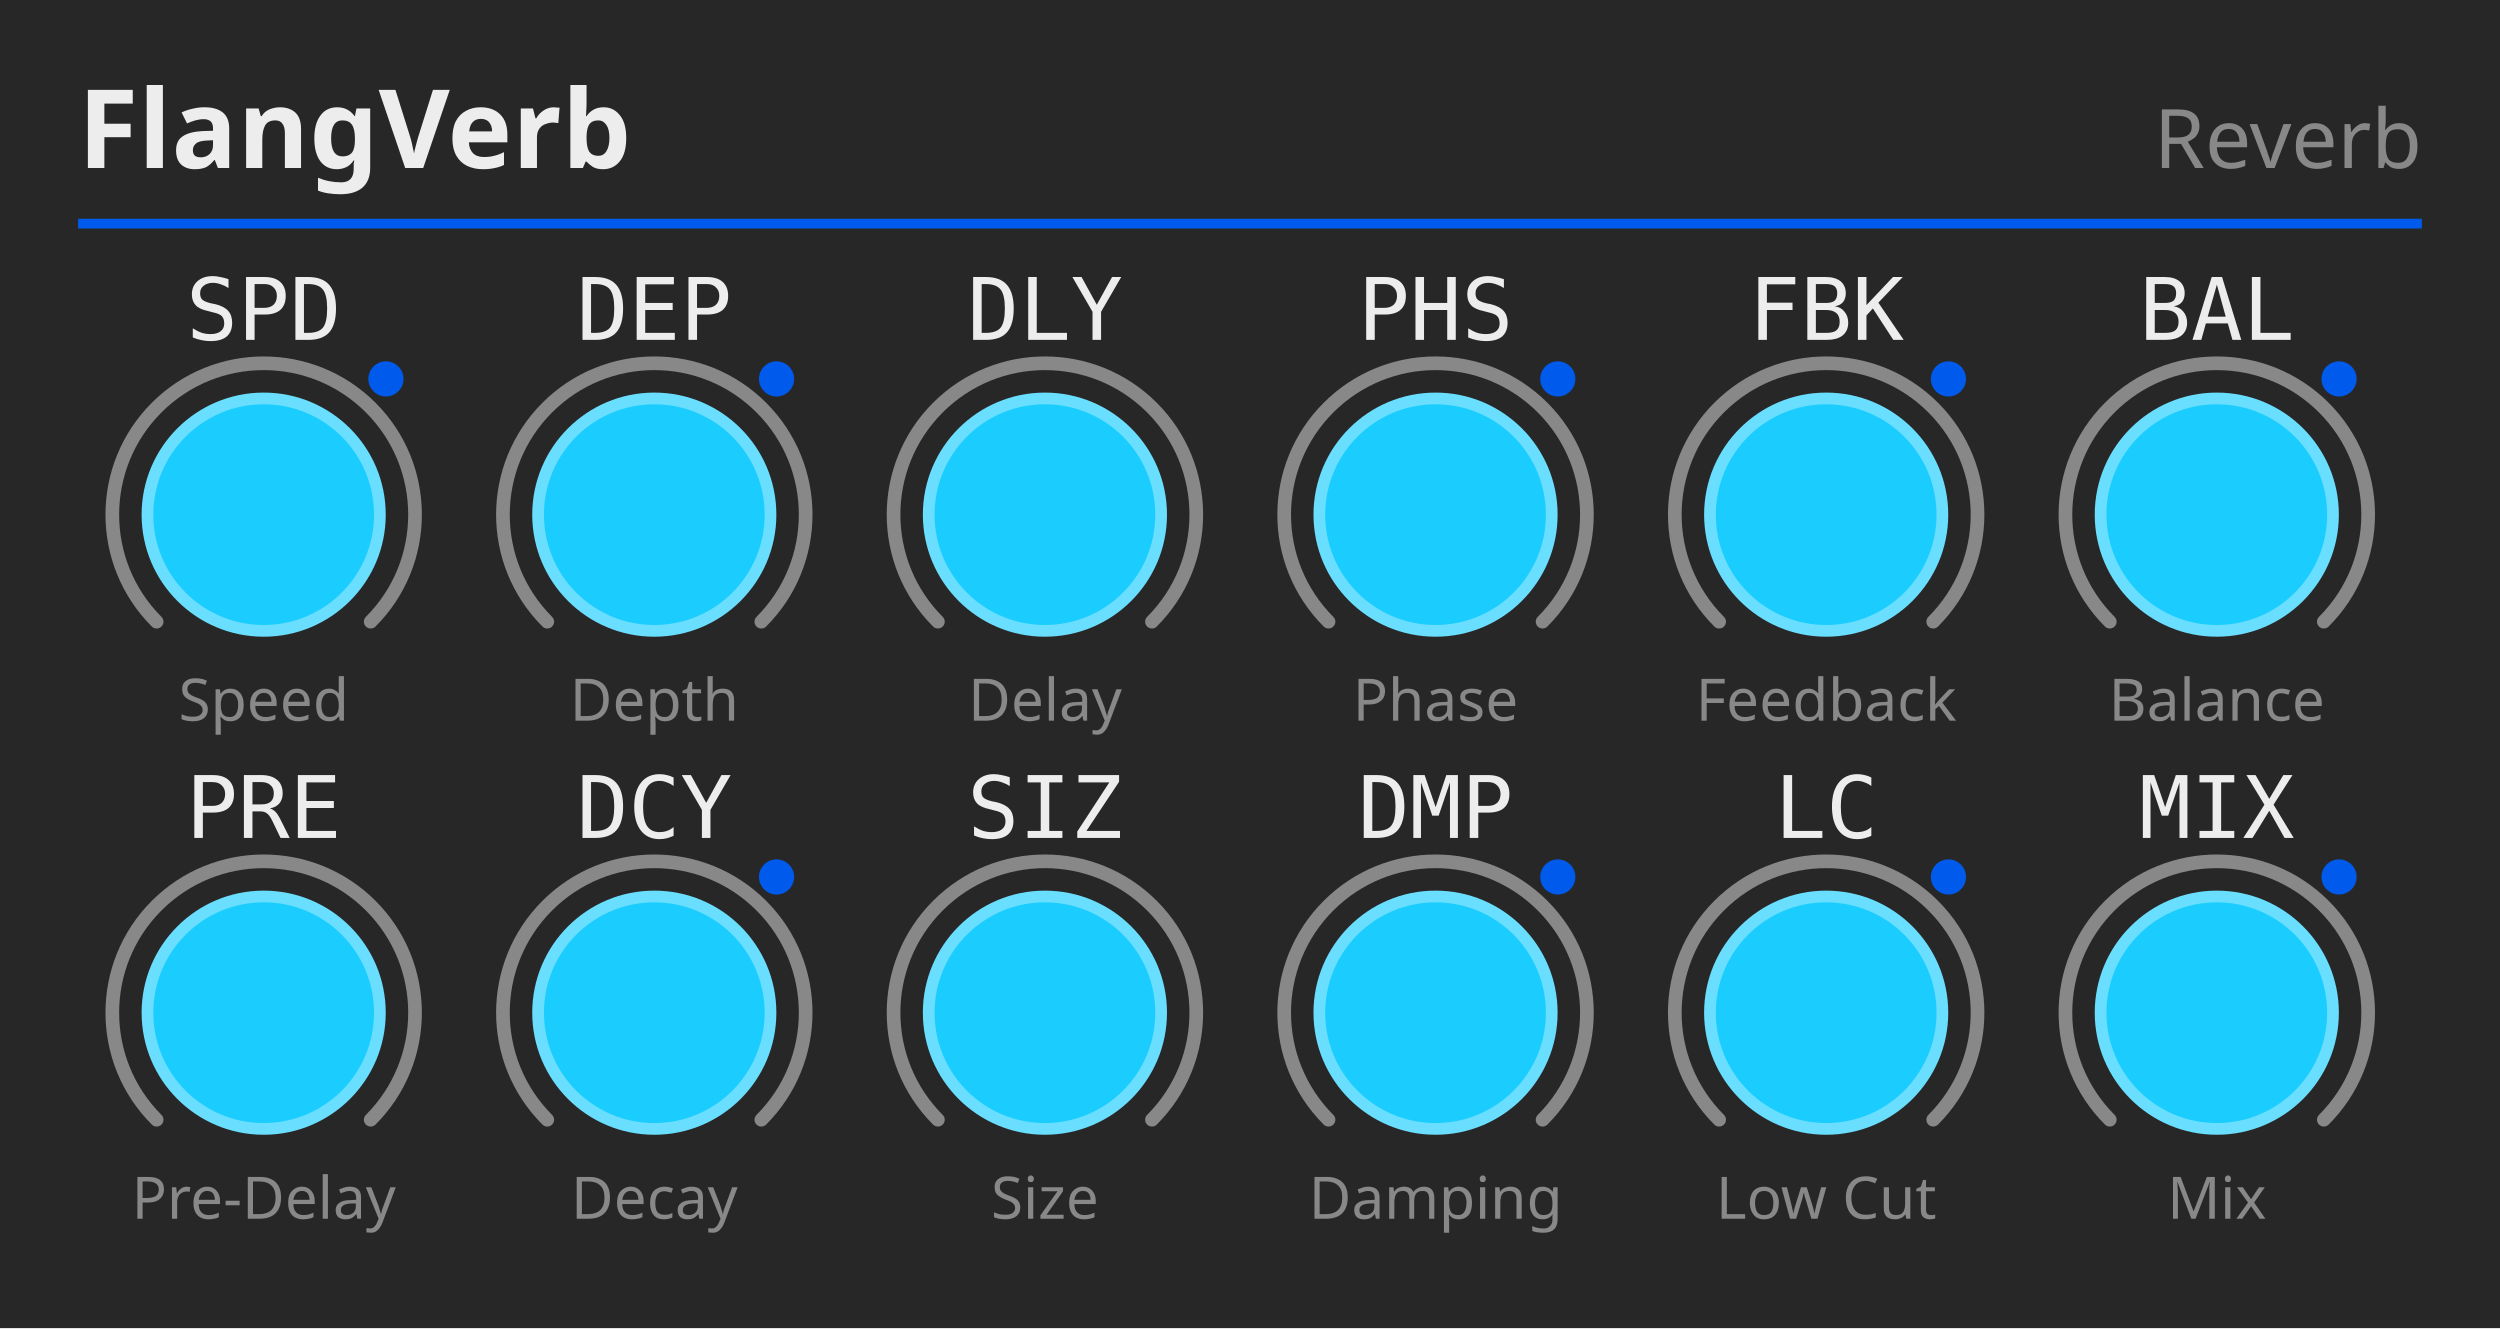
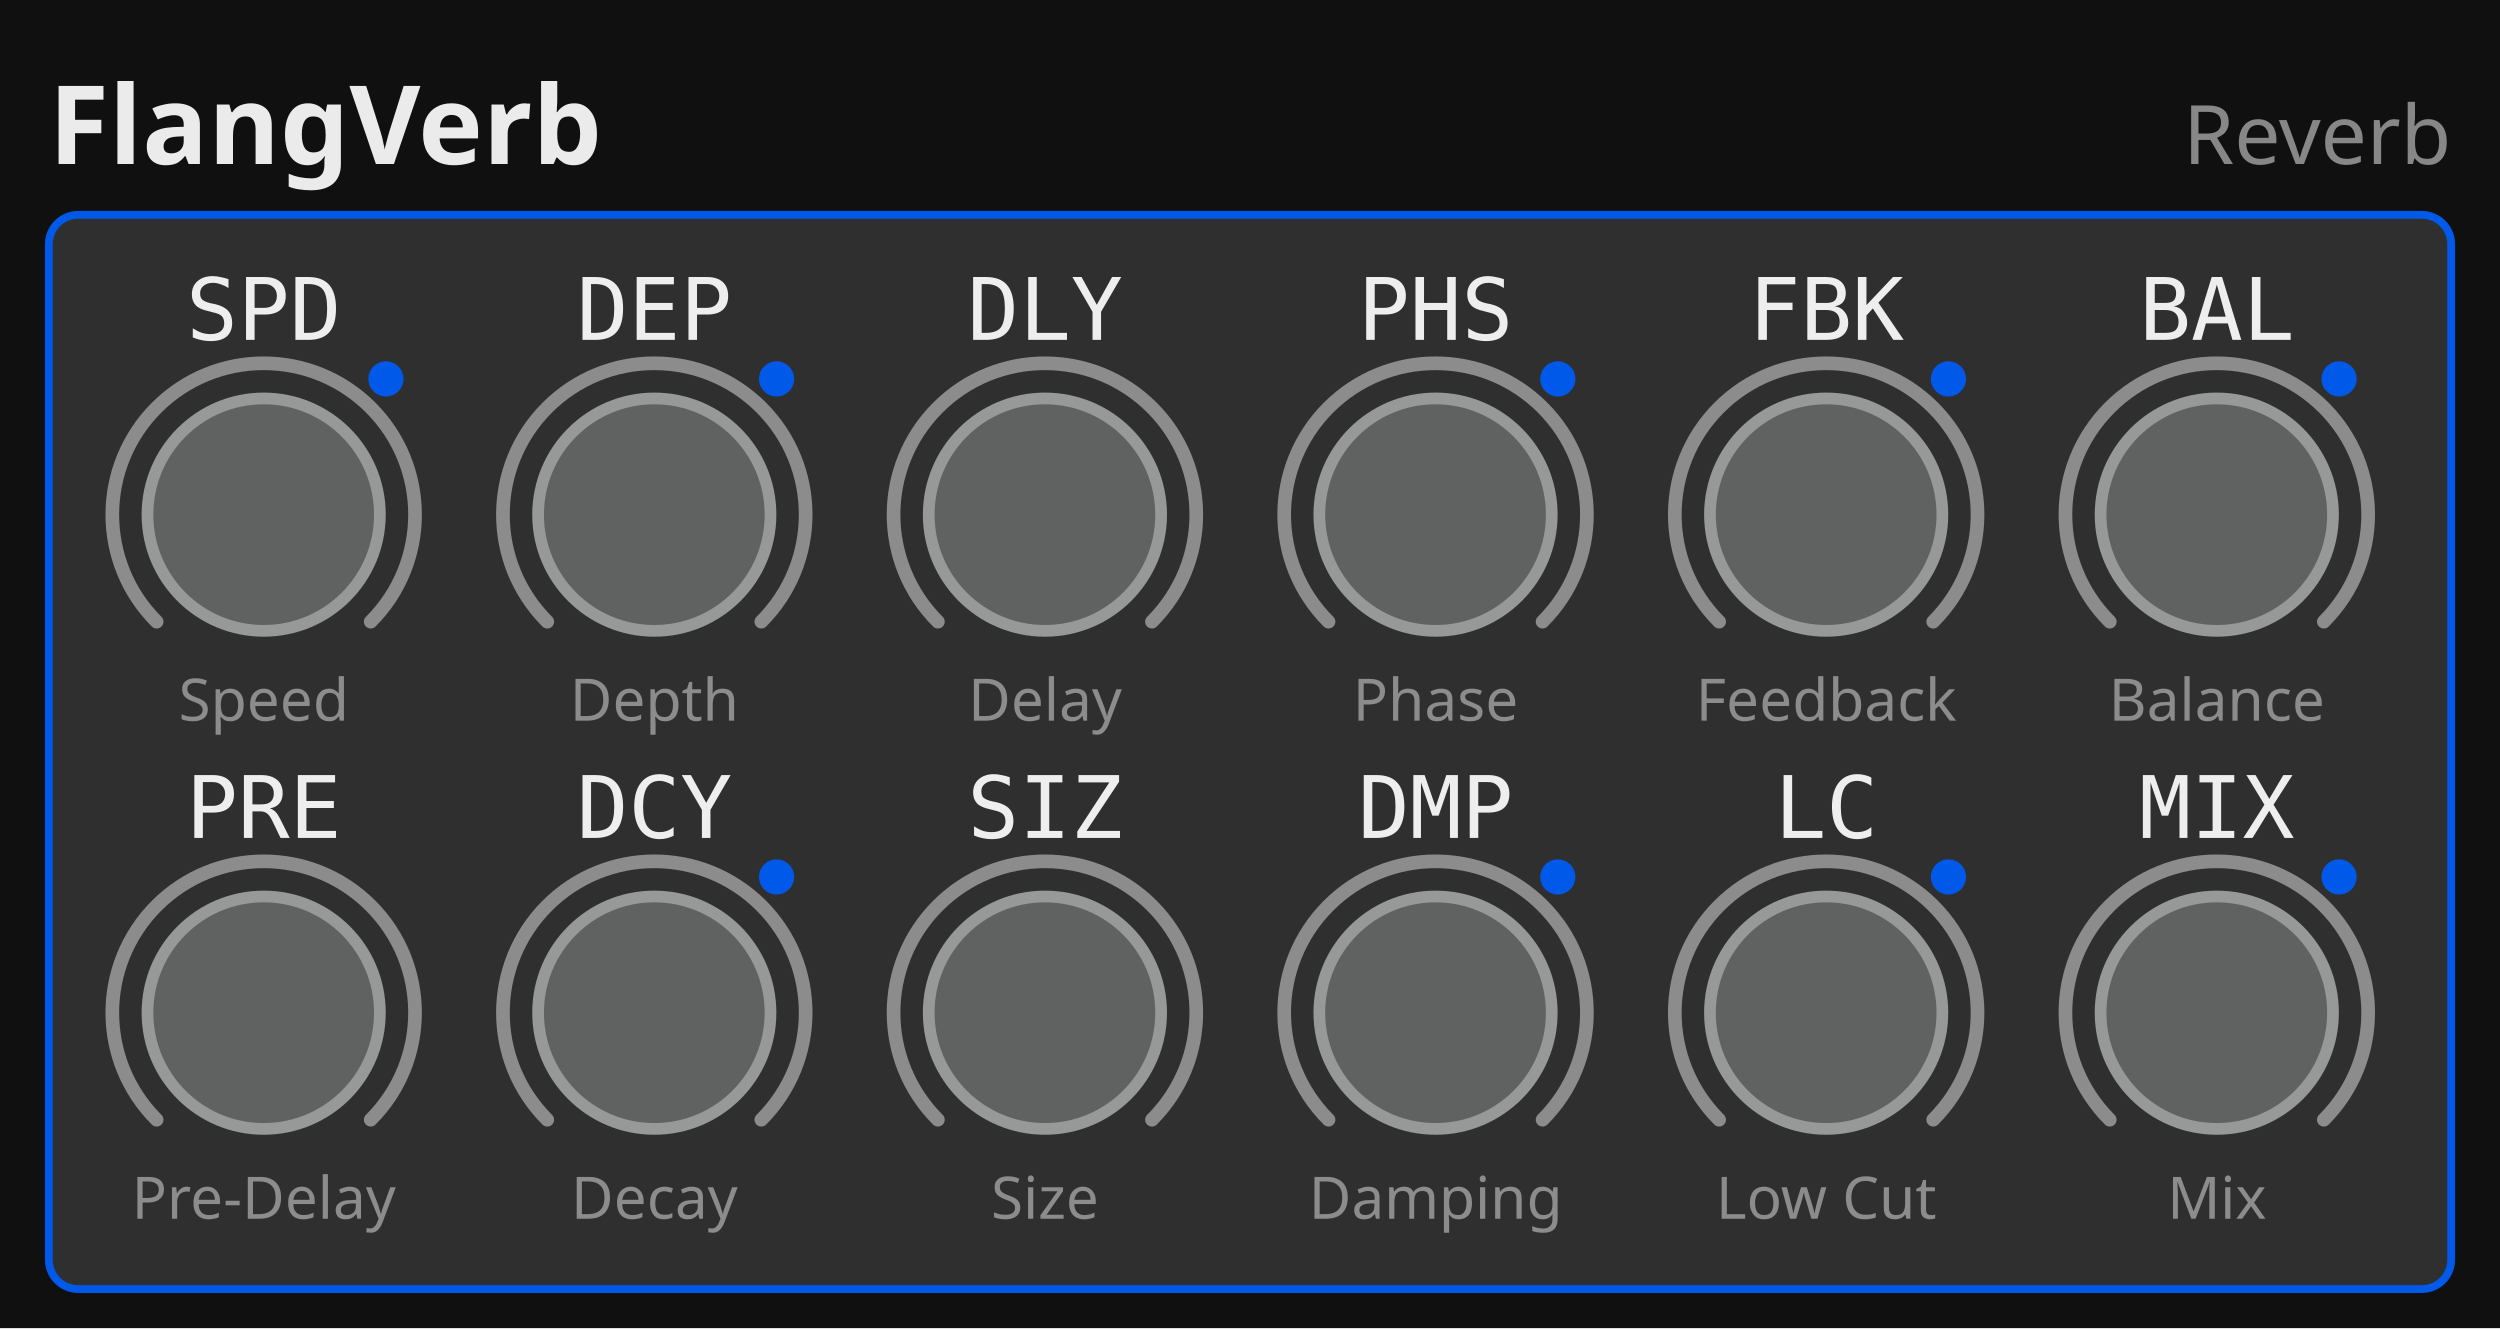
<svg xmlns="http://www.w3.org/2000/svg" viewBox="0 0 128 68.0" width="768" height="408" role="img" aria-label="Flanger and Reverb front panel" font-family="ui-sans-serif, system-ui, sans-serif">
-   <rect width="128" height="68.0" fill="#272727" />
-   <text x="4" y="8.6" font-size="5.6" font-weight="600" fill="#ededed">FlangVerb</text>
-   <text x="124" y="8.6" font-size="4.2" text-anchor="end" fill="#888888">Reverb</text>
-   <rect x="4" y="11.2" width="120" height="0.5" fill="#005aeb" />
-   <text x="13.50" y="17.40" font-size="4.4" text-anchor="middle" font-family="ui-monospace, SFMono-Regular, Menlo, monospace" fill="#ededed">SPD</text>
-   <path d="M 8.02 31.83 A 7.75 7.75 0 1 1 18.98 31.83" fill="none" stroke="#888888" stroke-width="0.7" stroke-linecap="round" />
-   <circle cx="13.50" cy="26.35" r="5.95" fill="#1acdfe" stroke="#6adefe" stroke-width="0.6" />
-   <circle cx="19.76" cy="19.40" r="0.9" fill="#005aeb" />
-   <text x="13.50" y="36.90" font-size="3" text-anchor="middle" fill="#888888">Speed</text>
-   <text x="33.50" y="17.40" font-size="4.4" text-anchor="middle" font-family="ui-monospace, SFMono-Regular, Menlo, monospace" fill="#ededed">DEP</text>
-   <path d="M 28.02 31.83 A 7.75 7.75 0 1 1 38.98 31.83" fill="none" stroke="#888888" stroke-width="0.7" stroke-linecap="round" />
-   <circle cx="33.50" cy="26.35" r="5.95" fill="#1acdfe" stroke="#6adefe" stroke-width="0.6" />
-   <circle cx="39.76" cy="19.40" r="0.9" fill="#005aeb" />
-   <text x="33.50" y="36.90" font-size="3" text-anchor="middle" fill="#888888">Depth</text>
-   <text x="53.50" y="17.40" font-size="4.4" text-anchor="middle" font-family="ui-monospace, SFMono-Regular, Menlo, monospace" fill="#ededed">DLY</text>
-   <path d="M 48.02 31.83 A 7.75 7.75 0 1 1 58.98 31.83" fill="none" stroke="#888888" stroke-width="0.7" stroke-linecap="round" />
-   <circle cx="53.50" cy="26.35" r="5.95" fill="#1acdfe" stroke="#6adefe" stroke-width="0.6" />
-   <text x="53.50" y="36.90" font-size="3" text-anchor="middle" fill="#888888">Delay</text>
-   <text x="73.50" y="17.40" font-size="4.4" text-anchor="middle" font-family="ui-monospace, SFMono-Regular, Menlo, monospace" fill="#ededed">PHS</text>
-   <path d="M 68.02 31.83 A 7.75 7.75 0 1 1 78.98 31.83" fill="none" stroke="#888888" stroke-width="0.7" stroke-linecap="round" />
-   <circle cx="73.50" cy="26.35" r="5.95" fill="#1acdfe" stroke="#6adefe" stroke-width="0.6" />
-   <circle cx="79.76" cy="19.40" r="0.9" fill="#005aeb" />
-   <text x="73.50" y="36.90" font-size="3" text-anchor="middle" fill="#888888">Phase</text>
-   <text x="93.50" y="17.40" font-size="4.4" text-anchor="middle" font-family="ui-monospace, SFMono-Regular, Menlo, monospace" fill="#ededed">FBK</text>
-   <path d="M 88.02 31.83 A 7.75 7.75 0 1 1 98.98 31.83" fill="none" stroke="#888888" stroke-width="0.7" stroke-linecap="round" />
-   <circle cx="93.50" cy="26.35" r="5.95" fill="#1acdfe" stroke="#6adefe" stroke-width="0.6" />
-   <circle cx="99.76" cy="19.40" r="0.9" fill="#005aeb" />
-   <text x="93.50" y="36.90" font-size="3" text-anchor="middle" fill="#888888">Feedback</text>
-   <text x="113.50" y="17.40" font-size="4.4" text-anchor="middle" font-family="ui-monospace, SFMono-Regular, Menlo, monospace" fill="#ededed">BAL</text>
-   <path d="M 108.02 31.83 A 7.75 7.75 0 1 1 118.98 31.83" fill="none" stroke="#888888" stroke-width="0.7" stroke-linecap="round" />
-   <circle cx="113.50" cy="26.35" r="5.95" fill="#1acdfe" stroke="#6adefe" stroke-width="0.6" />
-   <circle cx="119.76" cy="19.40" r="0.9" fill="#005aeb" />
-   <text x="113.50" y="36.90" font-size="3" text-anchor="middle" fill="#888888">Balance</text>
-   <text x="13.50" y="42.90" font-size="4.4" text-anchor="middle" font-family="ui-monospace, SFMono-Regular, Menlo, monospace" fill="#ededed">PRE</text>
-   <path d="M 8.02 57.33 A 7.75 7.75 0 1 1 18.98 57.33" fill="none" stroke="#888888" stroke-width="0.7" stroke-linecap="round" />
-   <circle cx="13.50" cy="51.85" r="5.95" fill="#1acdfe" stroke="#6adefe" stroke-width="0.6" />
-   <text x="13.50" y="62.40" font-size="3" text-anchor="middle" fill="#888888">Pre-Delay</text>
-   <text x="33.50" y="42.90" font-size="4.4" text-anchor="middle" font-family="ui-monospace, SFMono-Regular, Menlo, monospace" fill="#ededed">DCY</text>
-   <path d="M 28.02 57.33 A 7.75 7.75 0 1 1 38.98 57.33" fill="none" stroke="#888888" stroke-width="0.7" stroke-linecap="round" />
-   <circle cx="33.50" cy="51.85" r="5.95" fill="#1acdfe" stroke="#6adefe" stroke-width="0.6" />
-   <circle cx="39.76" cy="44.90" r="0.9" fill="#005aeb" />
-   <text x="33.50" y="62.40" font-size="3" text-anchor="middle" fill="#888888">Decay</text>
-   <text x="53.50" y="42.90" font-size="4.4" text-anchor="middle" font-family="ui-monospace, SFMono-Regular, Menlo, monospace" fill="#ededed">SIZ</text>
-   <path d="M 48.02 57.33 A 7.75 7.75 0 1 1 58.98 57.33" fill="none" stroke="#888888" stroke-width="0.7" stroke-linecap="round" />
-   <circle cx="53.50" cy="51.85" r="5.95" fill="#1acdfe" stroke="#6adefe" stroke-width="0.6" />
-   <text x="53.50" y="62.40" font-size="3" text-anchor="middle" fill="#888888">Size</text>
-   <text x="73.50" y="42.90" font-size="4.4" text-anchor="middle" font-family="ui-monospace, SFMono-Regular, Menlo, monospace" fill="#ededed">DMP</text>
-   <path d="M 68.02 57.33 A 7.75 7.75 0 1 1 78.98 57.33" fill="none" stroke="#888888" stroke-width="0.7" stroke-linecap="round" />
-   <circle cx="73.50" cy="51.85" r="5.95" fill="#1acdfe" stroke="#6adefe" stroke-width="0.6" />
-   <circle cx="79.76" cy="44.90" r="0.9" fill="#005aeb" />
-   <text x="73.50" y="62.40" font-size="3" text-anchor="middle" fill="#888888">Damping</text>
-   <text x="93.50" y="42.90" font-size="4.4" text-anchor="middle" font-family="ui-monospace, SFMono-Regular, Menlo, monospace" fill="#ededed">LC</text>
-   <path d="M 88.02 57.33 A 7.75 7.75 0 1 1 98.98 57.33" fill="none" stroke="#888888" stroke-width="0.7" stroke-linecap="round" />
-   <circle cx="93.50" cy="51.85" r="5.95" fill="#1acdfe" stroke="#6adefe" stroke-width="0.6" />
-   <circle cx="99.76" cy="44.90" r="0.9" fill="#005aeb" />
-   <text x="93.50" y="62.40" font-size="3" text-anchor="middle" fill="#888888">Low Cut</text>
-   <text x="113.50" y="42.90" font-size="4.4" text-anchor="middle" font-family="ui-monospace, SFMono-Regular, Menlo, monospace" fill="#ededed">MIX</text>
-   <path d="M 108.02 57.33 A 7.75 7.75 0 1 1 118.98 57.33" fill="none" stroke="#888888" stroke-width="0.7" stroke-linecap="round" />
-   <circle cx="113.50" cy="51.85" r="5.95" fill="#1acdfe" stroke="#6adefe" stroke-width="0.6" />
-   <circle cx="119.76" cy="44.90" r="0.9" fill="#005aeb" />
-   <text x="113.50" y="62.40" font-size="3" text-anchor="middle" fill="#888888">Mix</text>
+   <rect width="128" height="68.0" fill="#101010" />
+   <text x="2.5" y="8.4" font-size="5.6" font-weight="600" fill="#ebebeb">FlangVerb</text>
+   <text x="125.5" y="8.4" font-size="4.2" text-anchor="end" fill="#878787">Reverb</text>
+   <rect x="2.5" y="11.0" width="123.0" height="55.0" rx="1.5" fill="#2f2f2f" stroke="#0059e9" stroke-width="0.4" />
+   <text x="13.50" y="17.40" font-size="4.4" text-anchor="middle" font-family="ui-monospace, SFMono-Regular, Menlo, monospace" fill="#eeeeee">SPD</text>
+   <path d="M 8.02 31.83 A 7.75 7.75 0 1 1 18.98 31.83" fill="none" stroke="#8c8c8c" stroke-width="0.7" stroke-linecap="round" />
+   <circle cx="13.50" cy="26.35" r="5.95" fill="#606161" stroke="#979898" stroke-width="0.6" />
+   <circle cx="19.76" cy="19.40" r="0.9" fill="#0059e9" />
+   <text x="13.50" y="36.90" font-size="3" text-anchor="middle" fill="#8c8c8c">Speed</text>
+   <text x="33.50" y="17.40" font-size="4.4" text-anchor="middle" font-family="ui-monospace, SFMono-Regular, Menlo, monospace" fill="#eeeeee">DEP</text>
+   <path d="M 28.02 31.83 A 7.75 7.75 0 1 1 38.98 31.83" fill="none" stroke="#8c8c8c" stroke-width="0.7" stroke-linecap="round" />
+   <circle cx="33.50" cy="26.35" r="5.95" fill="#606161" stroke="#979898" stroke-width="0.6" />
+   <circle cx="39.76" cy="19.40" r="0.9" fill="#0059e9" />
+   <text x="33.50" y="36.90" font-size="3" text-anchor="middle" fill="#8c8c8c">Depth</text>
+   <text x="53.50" y="17.40" font-size="4.4" text-anchor="middle" font-family="ui-monospace, SFMono-Regular, Menlo, monospace" fill="#eeeeee">DLY</text>
+   <path d="M 48.02 31.83 A 7.75 7.75 0 1 1 58.98 31.83" fill="none" stroke="#8c8c8c" stroke-width="0.7" stroke-linecap="round" />
+   <circle cx="53.50" cy="26.35" r="5.95" fill="#606161" stroke="#979898" stroke-width="0.6" />
+   <text x="53.50" y="36.90" font-size="3" text-anchor="middle" fill="#8c8c8c">Delay</text>
+   <text x="73.50" y="17.40" font-size="4.4" text-anchor="middle" font-family="ui-monospace, SFMono-Regular, Menlo, monospace" fill="#eeeeee">PHS</text>
+   <path d="M 68.02 31.83 A 7.75 7.75 0 1 1 78.98 31.83" fill="none" stroke="#8c8c8c" stroke-width="0.7" stroke-linecap="round" />
+   <circle cx="73.50" cy="26.35" r="5.95" fill="#606161" stroke="#979898" stroke-width="0.6" />
+   <circle cx="79.76" cy="19.40" r="0.9" fill="#0059e9" />
+   <text x="73.50" y="36.90" font-size="3" text-anchor="middle" fill="#8c8c8c">Phase</text>
+   <text x="93.50" y="17.40" font-size="4.4" text-anchor="middle" font-family="ui-monospace, SFMono-Regular, Menlo, monospace" fill="#eeeeee">FBK</text>
+   <path d="M 88.02 31.83 A 7.75 7.75 0 1 1 98.98 31.83" fill="none" stroke="#8c8c8c" stroke-width="0.7" stroke-linecap="round" />
+   <circle cx="93.50" cy="26.35" r="5.95" fill="#606161" stroke="#979898" stroke-width="0.6" />
+   <circle cx="99.76" cy="19.40" r="0.9" fill="#0059e9" />
+   <text x="93.50" y="36.90" font-size="3" text-anchor="middle" fill="#8c8c8c">Feedback</text>
+   <text x="113.50" y="17.40" font-size="4.4" text-anchor="middle" font-family="ui-monospace, SFMono-Regular, Menlo, monospace" fill="#eeeeee">BAL</text>
+   <path d="M 108.02 31.83 A 7.75 7.75 0 1 1 118.98 31.83" fill="none" stroke="#8c8c8c" stroke-width="0.7" stroke-linecap="round" />
+   <circle cx="113.50" cy="26.35" r="5.95" fill="#606161" stroke="#979898" stroke-width="0.6" />
+   <circle cx="119.76" cy="19.40" r="0.9" fill="#0059e9" />
+   <text x="113.50" y="36.90" font-size="3" text-anchor="middle" fill="#8c8c8c">Balance</text>
+   <text x="13.50" y="42.90" font-size="4.4" text-anchor="middle" font-family="ui-monospace, SFMono-Regular, Menlo, monospace" fill="#eeeeee">PRE</text>
+   <path d="M 8.02 57.33 A 7.75 7.75 0 1 1 18.98 57.33" fill="none" stroke="#8c8c8c" stroke-width="0.7" stroke-linecap="round" />
+   <circle cx="13.50" cy="51.85" r="5.95" fill="#606161" stroke="#979898" stroke-width="0.6" />
+   <text x="13.50" y="62.40" font-size="3" text-anchor="middle" fill="#8c8c8c">Pre-Delay</text>
+   <text x="33.50" y="42.90" font-size="4.4" text-anchor="middle" font-family="ui-monospace, SFMono-Regular, Menlo, monospace" fill="#eeeeee">DCY</text>
+   <path d="M 28.02 57.33 A 7.75 7.75 0 1 1 38.98 57.33" fill="none" stroke="#8c8c8c" stroke-width="0.7" stroke-linecap="round" />
+   <circle cx="33.50" cy="51.85" r="5.95" fill="#606161" stroke="#979898" stroke-width="0.6" />
+   <circle cx="39.76" cy="44.90" r="0.9" fill="#0059e9" />
+   <text x="33.50" y="62.40" font-size="3" text-anchor="middle" fill="#8c8c8c">Decay</text>
+   <text x="53.50" y="42.90" font-size="4.4" text-anchor="middle" font-family="ui-monospace, SFMono-Regular, Menlo, monospace" fill="#eeeeee">SIZ</text>
+   <path d="M 48.02 57.33 A 7.75 7.75 0 1 1 58.98 57.33" fill="none" stroke="#8c8c8c" stroke-width="0.7" stroke-linecap="round" />
+   <circle cx="53.50" cy="51.85" r="5.95" fill="#606161" stroke="#979898" stroke-width="0.6" />
+   <text x="53.50" y="62.40" font-size="3" text-anchor="middle" fill="#8c8c8c">Size</text>
+   <text x="73.50" y="42.90" font-size="4.4" text-anchor="middle" font-family="ui-monospace, SFMono-Regular, Menlo, monospace" fill="#eeeeee">DMP</text>
+   <path d="M 68.02 57.33 A 7.75 7.75 0 1 1 78.98 57.33" fill="none" stroke="#8c8c8c" stroke-width="0.7" stroke-linecap="round" />
+   <circle cx="73.50" cy="51.85" r="5.95" fill="#606161" stroke="#979898" stroke-width="0.6" />
+   <circle cx="79.76" cy="44.90" r="0.9" fill="#0059e9" />
+   <text x="73.50" y="62.40" font-size="3" text-anchor="middle" fill="#8c8c8c">Damping</text>
+   <text x="93.50" y="42.90" font-size="4.4" text-anchor="middle" font-family="ui-monospace, SFMono-Regular, Menlo, monospace" fill="#eeeeee">LC</text>
+   <path d="M 88.02 57.33 A 7.75 7.75 0 1 1 98.98 57.33" fill="none" stroke="#8c8c8c" stroke-width="0.7" stroke-linecap="round" />
+   <circle cx="93.50" cy="51.85" r="5.95" fill="#606161" stroke="#979898" stroke-width="0.6" />
+   <circle cx="99.76" cy="44.90" r="0.9" fill="#0059e9" />
+   <text x="93.50" y="62.40" font-size="3" text-anchor="middle" fill="#8c8c8c">Low Cut</text>
+   <text x="113.50" y="42.90" font-size="4.4" text-anchor="middle" font-family="ui-monospace, SFMono-Regular, Menlo, monospace" fill="#eeeeee">MIX</text>
+   <path d="M 108.02 57.33 A 7.75 7.75 0 1 1 118.98 57.33" fill="none" stroke="#8c8c8c" stroke-width="0.7" stroke-linecap="round" />
+   <circle cx="113.50" cy="51.85" r="5.95" fill="#606161" stroke="#979898" stroke-width="0.6" />
+   <circle cx="119.76" cy="44.90" r="0.9" fill="#0059e9" />
+   <text x="113.50" y="62.40" font-size="3" text-anchor="middle" fill="#8c8c8c">Mix</text>
</svg>
